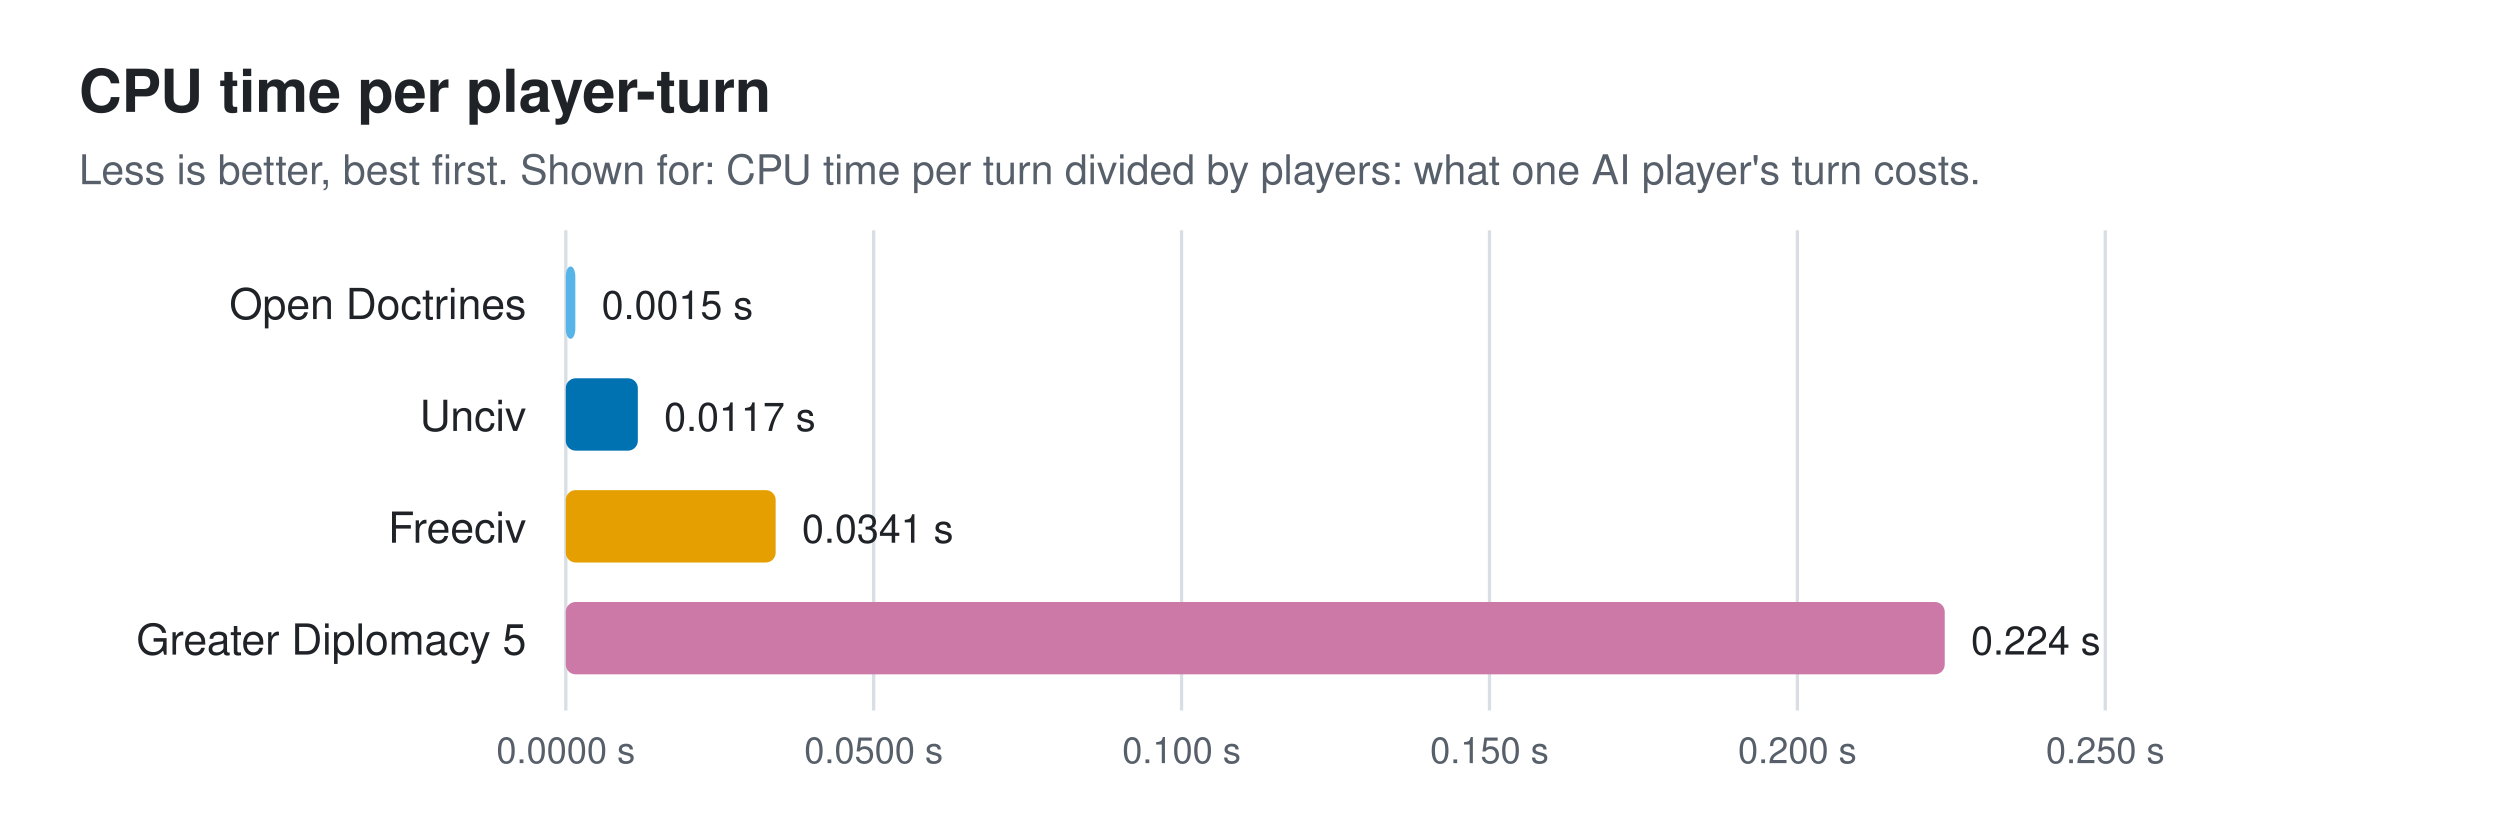
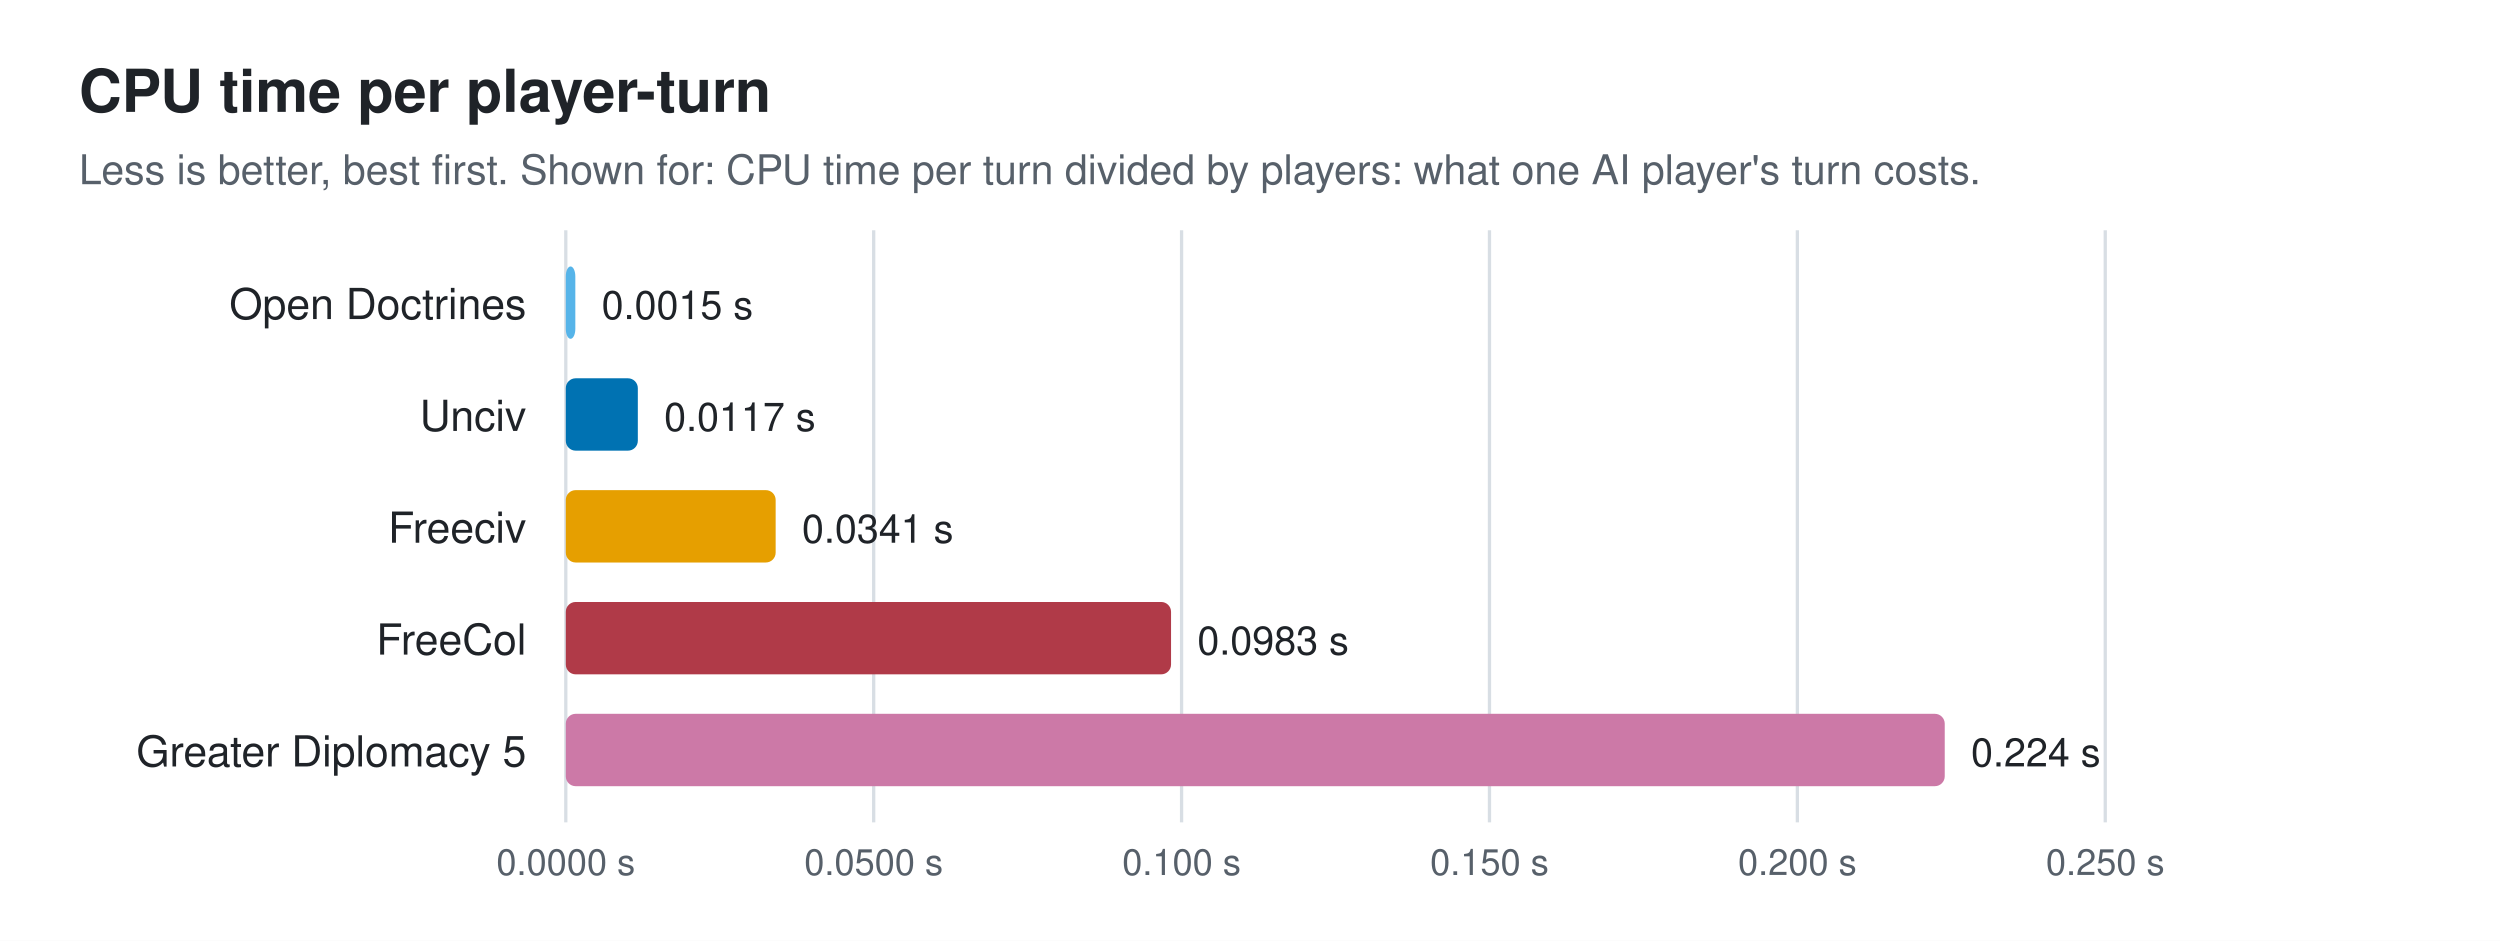
- <svg xmlns="http://www.w3.org/2000/svg" viewBox="0 0 760 252" width="760" height="252" role="img" aria-label="CPU time per player-turn">
-   <rect width="760" height="252" fill="#FFFFFF" />
+ <svg xmlns="http://www.w3.org/2000/svg" viewBox="0 0 760 286" width="760" height="286" role="img" aria-label="CPU time per player-turn">
+   <rect width="760" height="286" fill="#FFFFFF" />
  <text x="24" y="34" font-family="Helvetica Neue,Helvetica,Arial,DejaVu Sans,sans-serif" font-size="18" font-weight="600" fill="#1F2328">CPU time per player-turn</text>
  <text x="24" y="56" font-family="Helvetica Neue,Helvetica,Arial,DejaVu Sans,sans-serif" font-size="12.5" fill="#57606A">Less is better, best first. Shown for: CPU time per turn divided by players: what one AI player's turn costs.</text>
-   <line x1="172.0" y1="70" x2="172.0" y2="216" stroke="#D8DEE4" stroke-width="1" />
-   <text x="172.0" y="232" font-family="Helvetica Neue,Helvetica,Arial,DejaVu Sans,sans-serif" font-size="11" fill="#57606A" text-anchor="middle">0.0000 s</text>
-   <line x1="265.6" y1="70" x2="265.6" y2="216" stroke="#D8DEE4" stroke-width="1" />
-   <text x="265.6" y="232" font-family="Helvetica Neue,Helvetica,Arial,DejaVu Sans,sans-serif" font-size="11" fill="#57606A" text-anchor="middle">0.0500 s</text>
-   <line x1="359.2" y1="70" x2="359.2" y2="216" stroke="#D8DEE4" stroke-width="1" />
-   <text x="359.2" y="232" font-family="Helvetica Neue,Helvetica,Arial,DejaVu Sans,sans-serif" font-size="11" fill="#57606A" text-anchor="middle">0.100 s</text>
-   <line x1="452.8" y1="70" x2="452.8" y2="216" stroke="#D8DEE4" stroke-width="1" />
-   <text x="452.8" y="232" font-family="Helvetica Neue,Helvetica,Arial,DejaVu Sans,sans-serif" font-size="11" fill="#57606A" text-anchor="middle">0.150 s</text>
-   <line x1="546.4" y1="70" x2="546.4" y2="216" stroke="#D8DEE4" stroke-width="1" />
-   <text x="546.4" y="232" font-family="Helvetica Neue,Helvetica,Arial,DejaVu Sans,sans-serif" font-size="11" fill="#57606A" text-anchor="middle">0.200 s</text>
-   <line x1="640.0" y1="70" x2="640.0" y2="216" stroke="#D8DEE4" stroke-width="1" />
-   <text x="640.0" y="232" font-family="Helvetica Neue,Helvetica,Arial,DejaVu Sans,sans-serif" font-size="11" fill="#57606A" text-anchor="middle">0.250 s</text>
+   <line x1="172.0" y1="70" x2="172.0" y2="250" stroke="#D8DEE4" stroke-width="1" />
+   <text x="172.0" y="266" font-family="Helvetica Neue,Helvetica,Arial,DejaVu Sans,sans-serif" font-size="11" fill="#57606A" text-anchor="middle">0.0000 s</text>
+   <line x1="265.6" y1="70" x2="265.6" y2="250" stroke="#D8DEE4" stroke-width="1" />
+   <text x="265.6" y="266" font-family="Helvetica Neue,Helvetica,Arial,DejaVu Sans,sans-serif" font-size="11" fill="#57606A" text-anchor="middle">0.0500 s</text>
+   <line x1="359.2" y1="70" x2="359.2" y2="250" stroke="#D8DEE4" stroke-width="1" />
+   <text x="359.2" y="266" font-family="Helvetica Neue,Helvetica,Arial,DejaVu Sans,sans-serif" font-size="11" fill="#57606A" text-anchor="middle">0.100 s</text>
+   <line x1="452.8" y1="70" x2="452.8" y2="250" stroke="#D8DEE4" stroke-width="1" />
+   <text x="452.8" y="266" font-family="Helvetica Neue,Helvetica,Arial,DejaVu Sans,sans-serif" font-size="11" fill="#57606A" text-anchor="middle">0.150 s</text>
+   <line x1="546.4" y1="70" x2="546.4" y2="250" stroke="#D8DEE4" stroke-width="1" />
+   <text x="546.4" y="266" font-family="Helvetica Neue,Helvetica,Arial,DejaVu Sans,sans-serif" font-size="11" fill="#57606A" text-anchor="middle">0.200 s</text>
+   <line x1="640.0" y1="70" x2="640.0" y2="250" stroke="#D8DEE4" stroke-width="1" />
+   <text x="640.0" y="266" font-family="Helvetica Neue,Helvetica,Arial,DejaVu Sans,sans-serif" font-size="11" fill="#57606A" text-anchor="middle">0.250 s</text>
  <text x="160" y="97" font-family="Helvetica Neue,Helvetica,Arial,DejaVu Sans,sans-serif" font-size="13" fill="#1F2328" text-anchor="end">Open Doctrines</text>
  <rect x="172" y="81" width="2.9" height="22" rx="3" fill="#56B4E9" />
  <text x="182.9" y="97" font-family="Helvetica Neue,Helvetica,Arial,DejaVu Sans,sans-serif" font-size="12" fill="#1F2328">0.0015 s</text>
  <text x="160" y="131" font-family="Helvetica Neue,Helvetica,Arial,DejaVu Sans,sans-serif" font-size="13" fill="#1F2328" text-anchor="end">Unciv</text>
  <rect x="172" y="115" width="21.9" height="22" rx="3" fill="#0072B2" />
  <text x="201.9" y="131" font-family="Helvetica Neue,Helvetica,Arial,DejaVu Sans,sans-serif" font-size="12" fill="#1F2328">0.0117 s</text>
  <text x="160" y="165" font-family="Helvetica Neue,Helvetica,Arial,DejaVu Sans,sans-serif" font-size="13" fill="#1F2328" text-anchor="end">Freeciv</text>
  <rect x="172" y="149" width="63.8" height="22" rx="3" fill="#E69F00" />
  <text x="243.8" y="165" font-family="Helvetica Neue,Helvetica,Arial,DejaVu Sans,sans-serif" font-size="12" fill="#1F2328">0.0341 s</text>
-   <text x="160" y="199" font-family="Helvetica Neue,Helvetica,Arial,DejaVu Sans,sans-serif" font-size="13" fill="#1F2328" text-anchor="end">Greater Diplomacy 5</text>
-   <rect x="172" y="183" width="419.2" height="22" rx="3" fill="#CC79A7" />
-   <text x="599.2" y="199" font-family="Helvetica Neue,Helvetica,Arial,DejaVu Sans,sans-serif" font-size="12" fill="#1F2328">0.224 s</text>
+   <text x="160" y="199" font-family="Helvetica Neue,Helvetica,Arial,DejaVu Sans,sans-serif" font-size="13" fill="#1F2328" text-anchor="end">FreeCol</text>
+   <rect x="172" y="183" width="184.0" height="22" rx="3" fill="#B03A48" />
+   <text x="364.0" y="199" font-family="Helvetica Neue,Helvetica,Arial,DejaVu Sans,sans-serif" font-size="12" fill="#1F2328">0.0983 s</text>
+   <text x="160" y="233" font-family="Helvetica Neue,Helvetica,Arial,DejaVu Sans,sans-serif" font-size="13" fill="#1F2328" text-anchor="end">Greater Diplomacy 5</text>
+   <rect x="172" y="217" width="419.2" height="22" rx="3" fill="#CC79A7" />
+   <text x="599.2" y="233" font-family="Helvetica Neue,Helvetica,Arial,DejaVu Sans,sans-serif" font-size="12" fill="#1F2328">0.224 s</text>
</svg>
